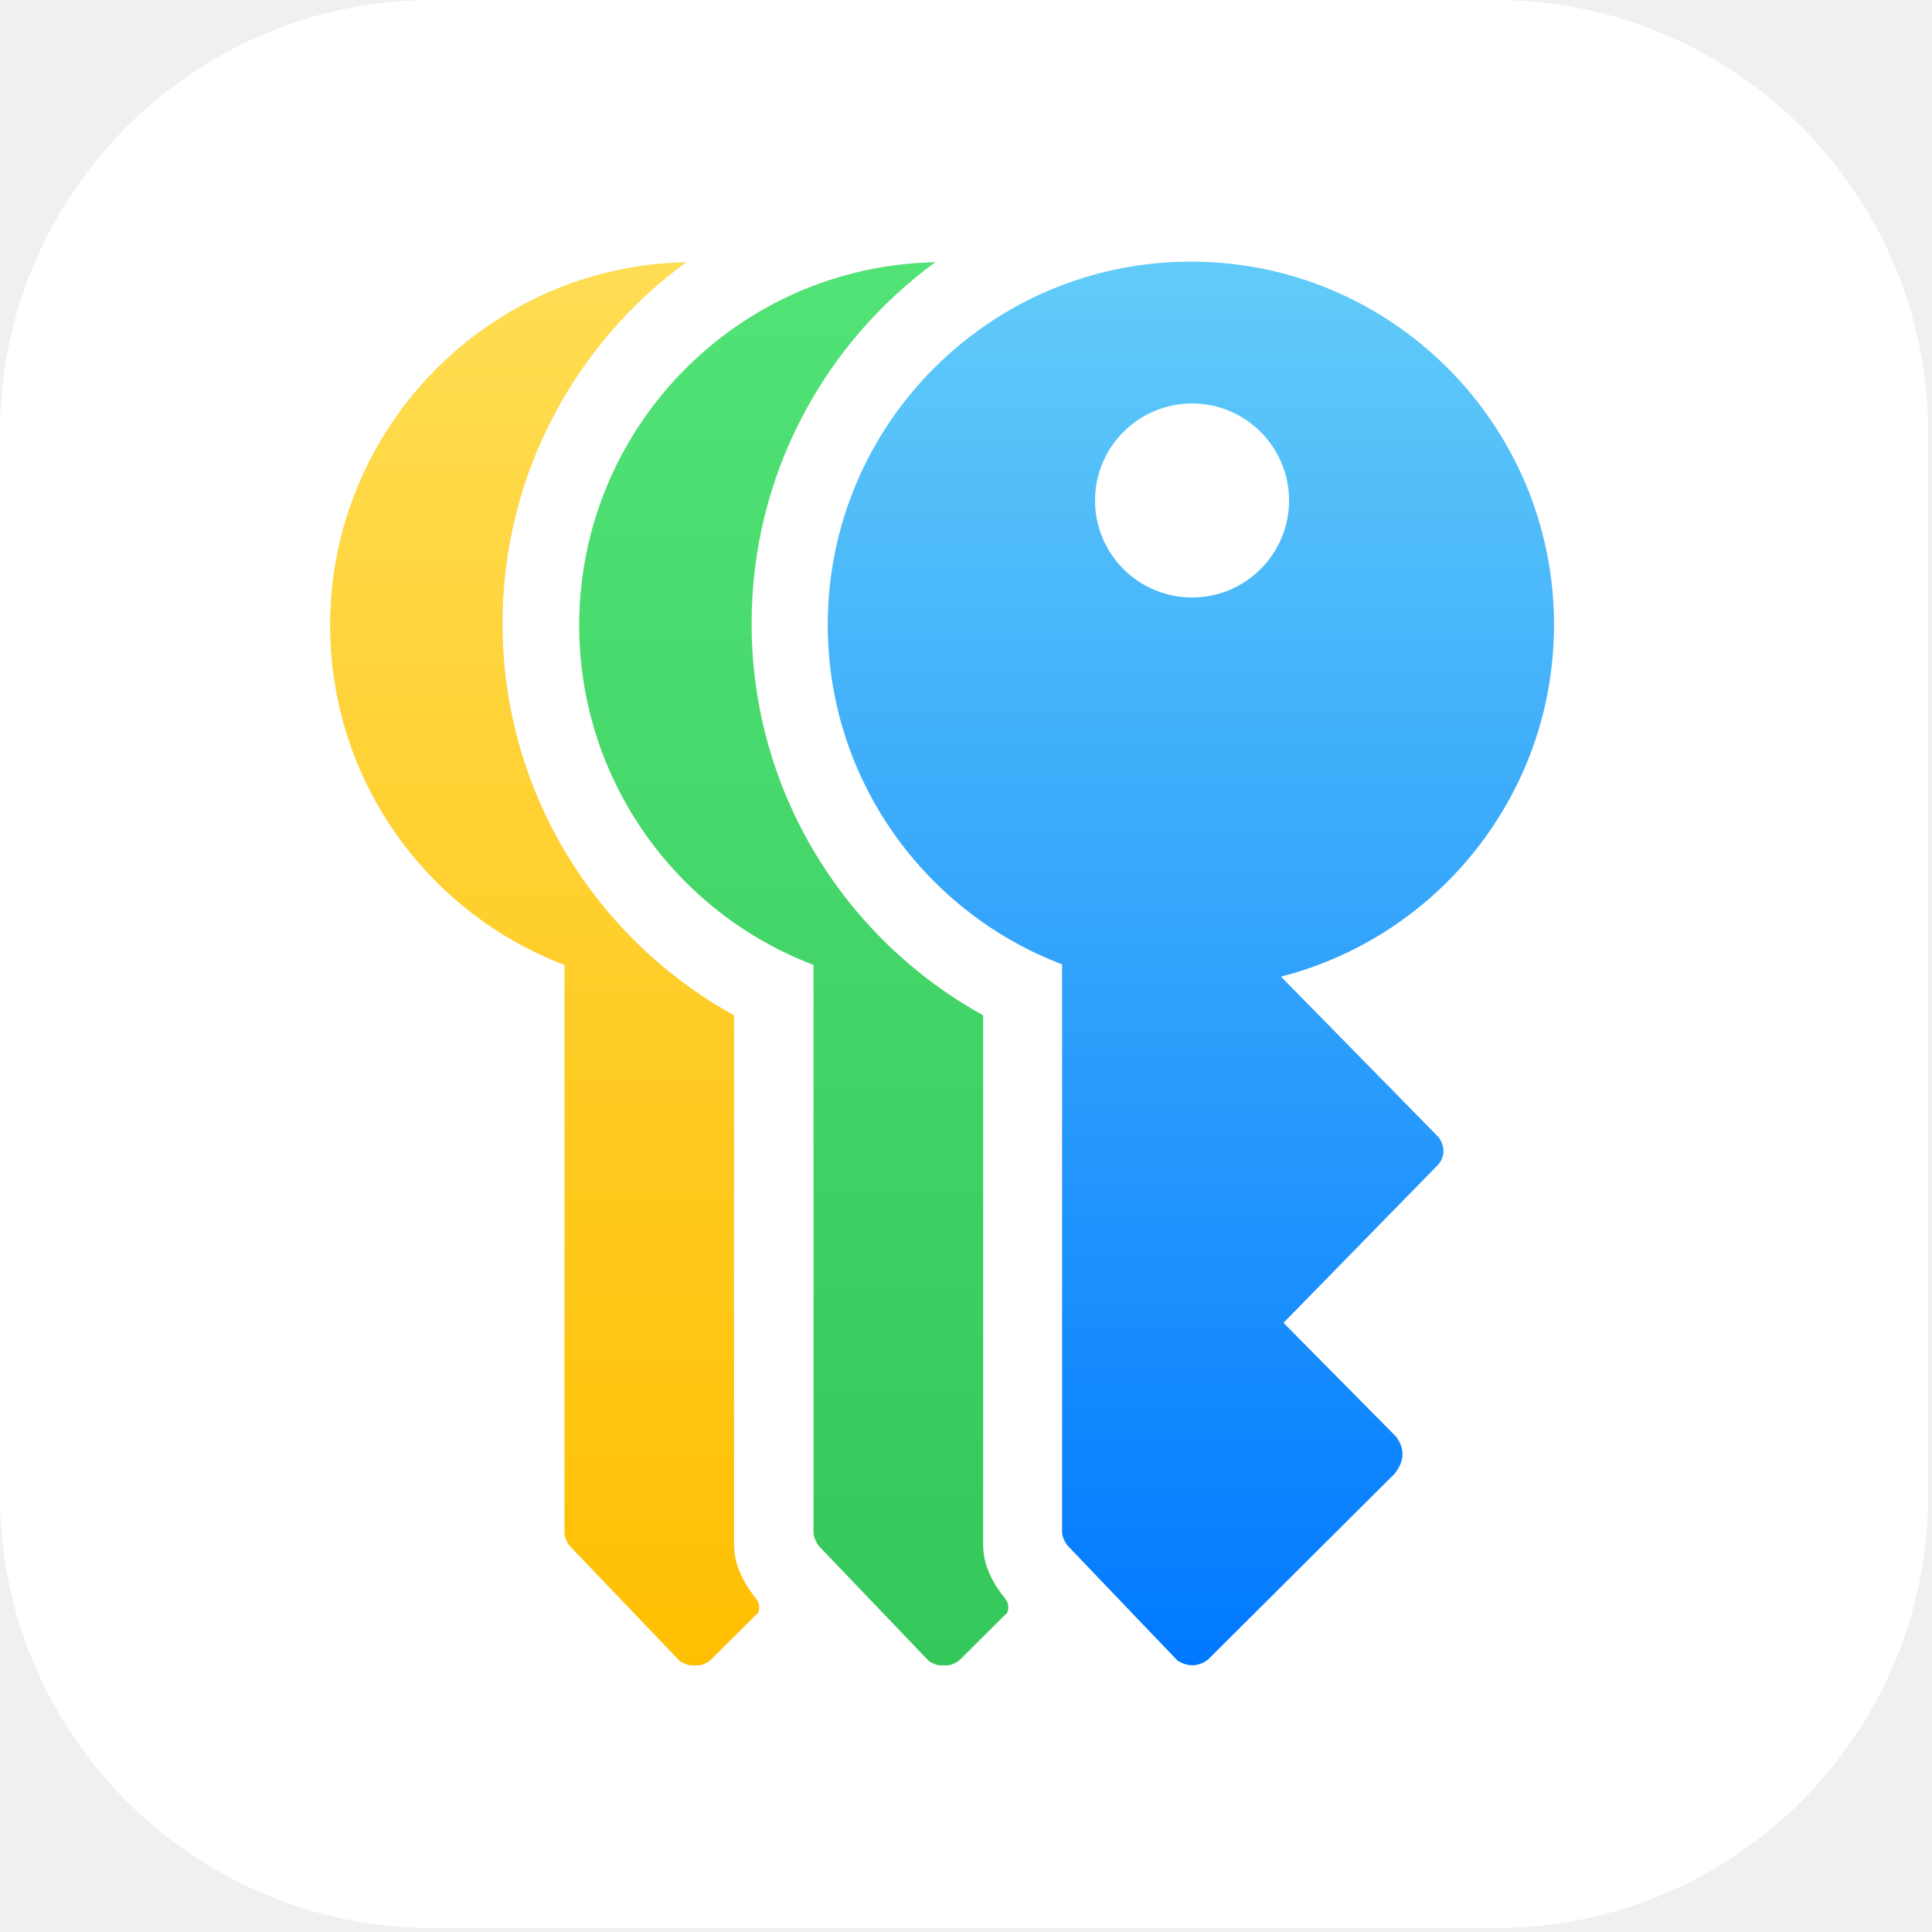
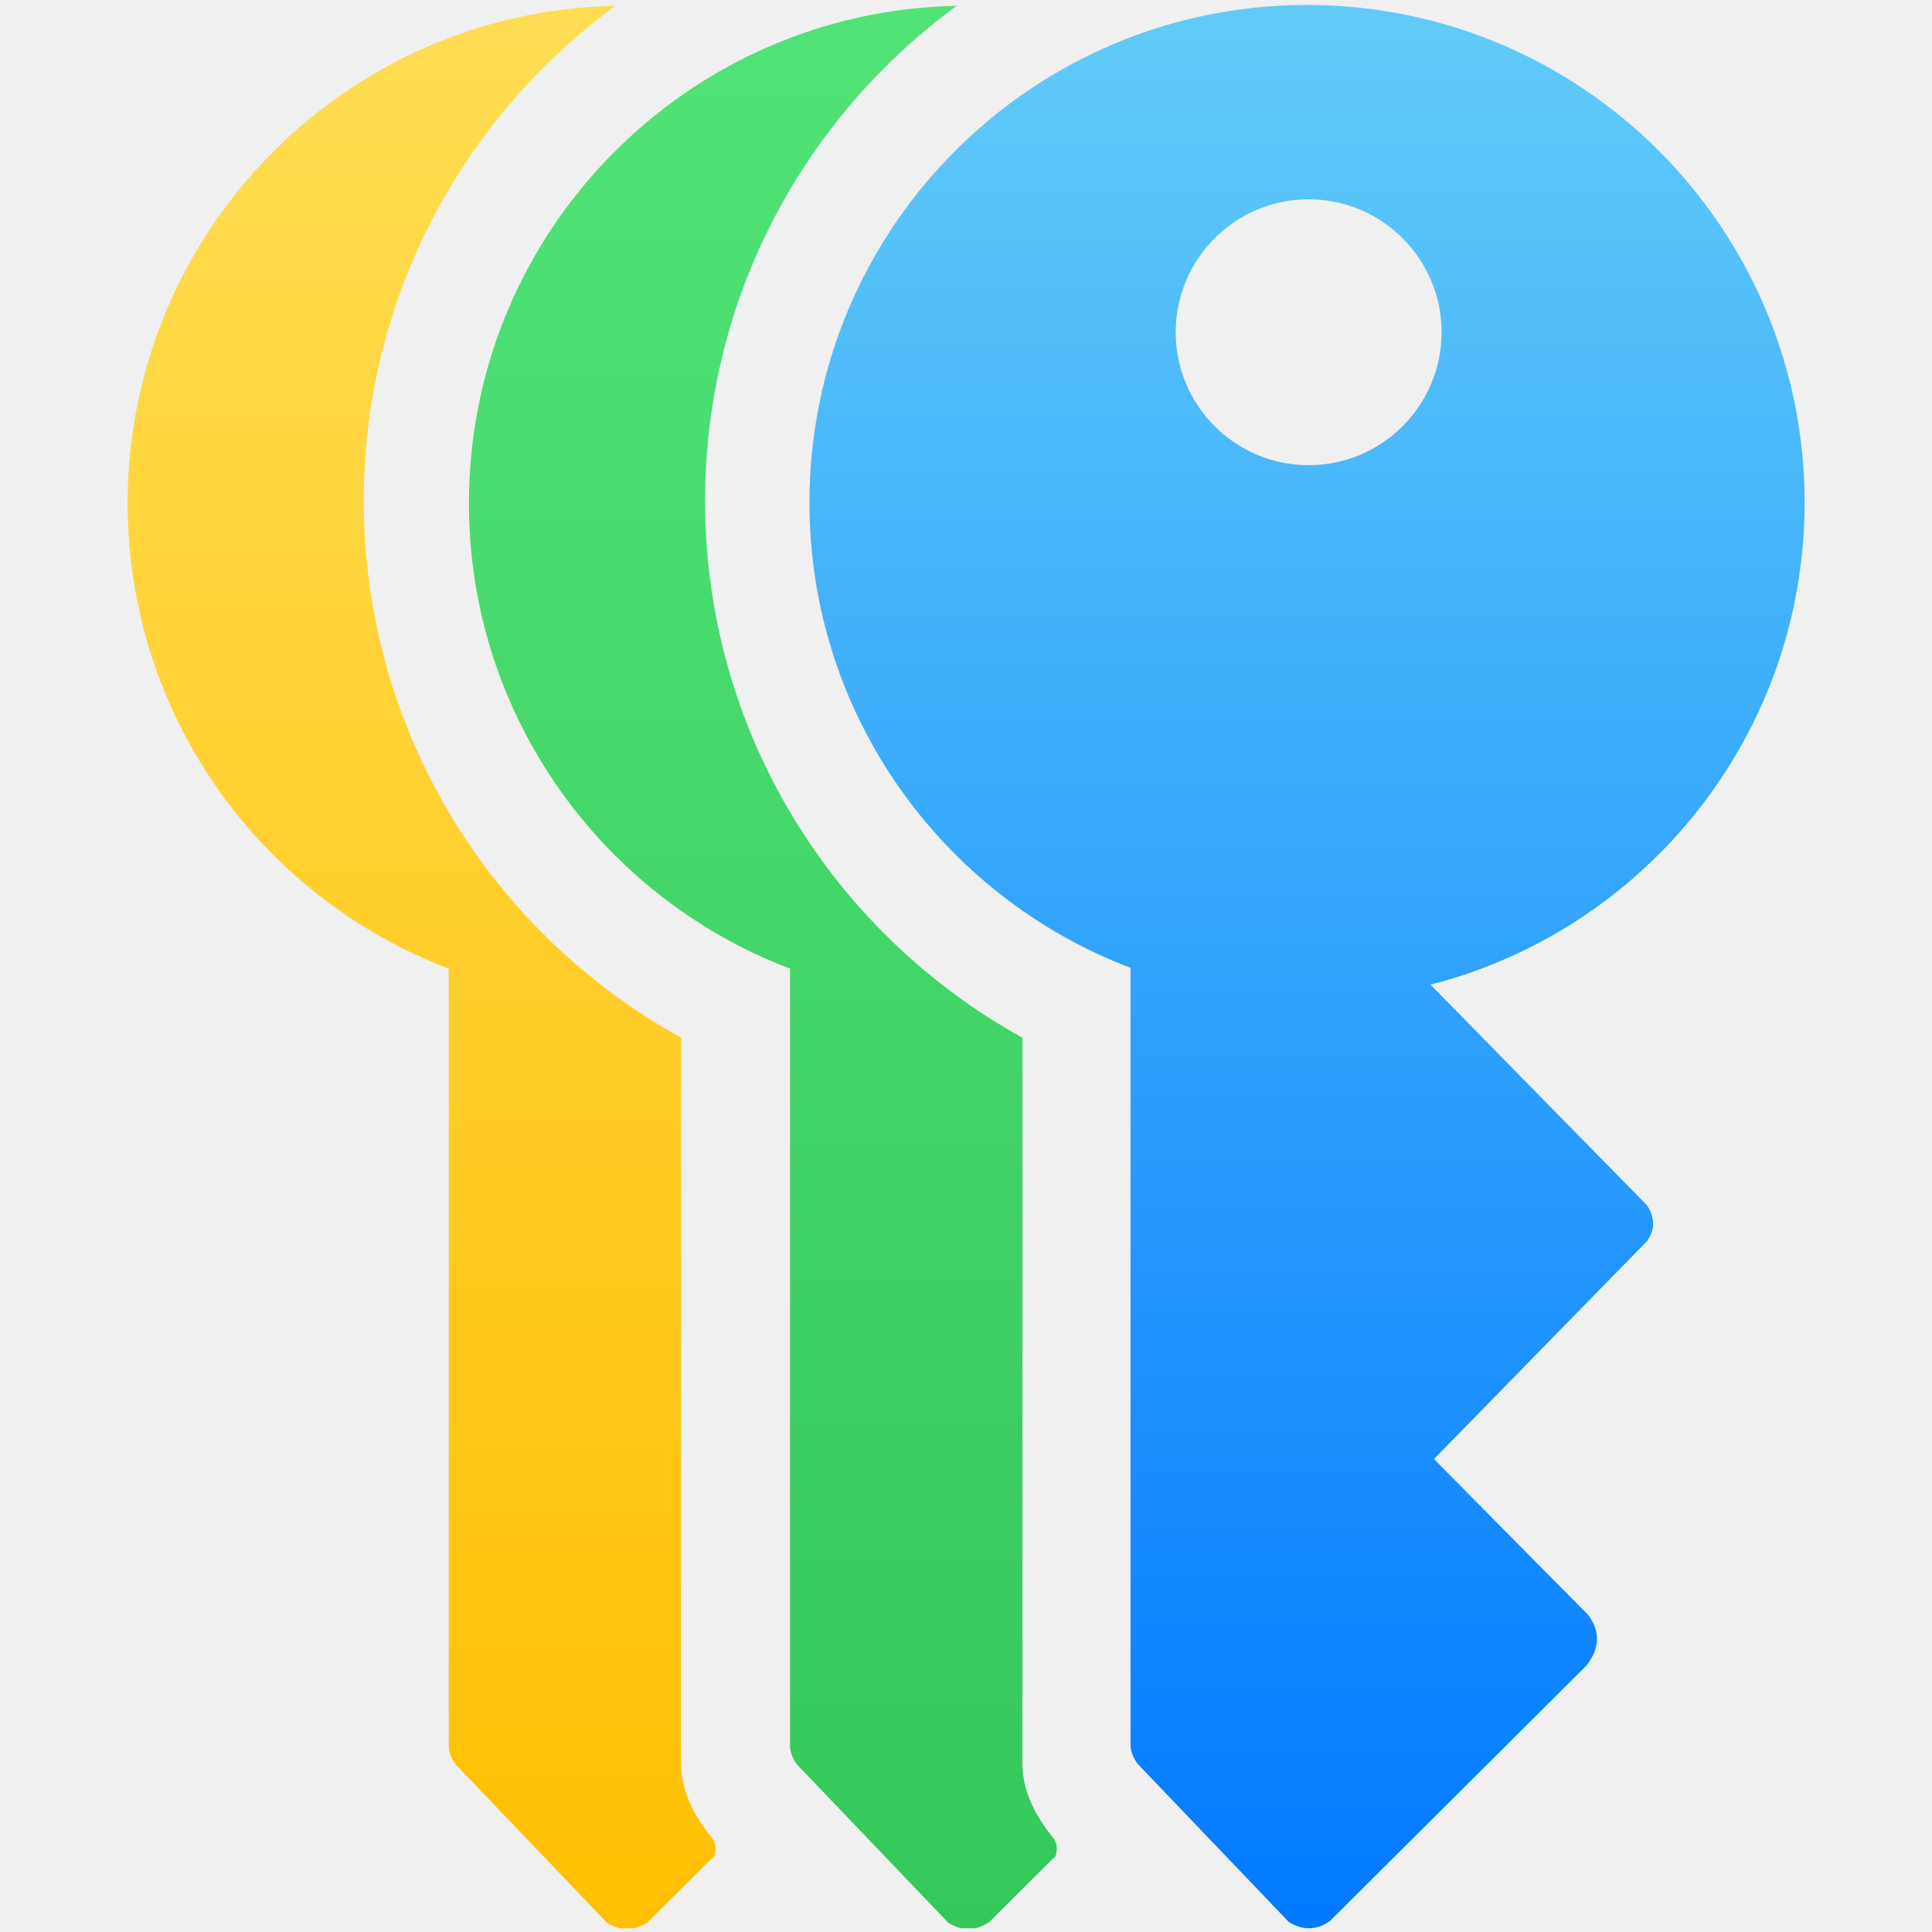
- <svg xmlns="http://www.w3.org/2000/svg" viewBox="0 0 322 322" xml:space="preserve" style="fill-rule:evenodd;clip-rule:evenodd;stroke-linejoin:round;stroke-miterlimit:2">
-   <path d="M321.347 72.106C321.347 32.31 289.037 0 249.241 0H72.106C32.31 0 0 32.31 0 72.106v177.135c0 39.796 32.31 72.106 72.106 72.106h177.135c39.796 0 72.106-32.31 72.106-72.106V72.106Z" style="fill:#fff" />
+ <svg xmlns="http://www.w3.org/2000/svg" viewBox="39.5 43 235 235" xml:space="preserve" style="fill-rule:evenodd;clip-rule:evenodd;stroke-linejoin:round;stroke-miterlimit:2">
  <path d="M126.106 266.574c.775.965.309 2.517.017 2.43l-7.773 7.741c-1.686 1.206-3.365 1.132-5.009.135l-18.424-19.268c-.452-.649-.762-1.328-.833-2.058v-94.735c-22.821-8.67-39.057-30.754-39.057-56.6 0-33.006 26.478-59.876 59.333-60.511-18.551 13.563-30.61 35.488-30.61 60.208 0 28.109 15.593 52.604 38.593 65.301v87.841h.006c-.004.137-.006.275-.006.413 0 3.551 1.699 6.535 3.763 9.103Z" style="fill:#ebebeb" />
  <clipPath id="a">
    <path d="M126.106 266.574c.775.965.309 2.517.017 2.43l-7.773 7.741c-1.686 1.206-3.365 1.132-5.009.135l-18.424-19.268c-.452-.649-.762-1.328-.833-2.058v-94.735c-22.821-8.67-39.057-30.754-39.057-56.6 0-33.006 26.478-59.876 59.333-60.511-18.551 13.563-30.61 35.488-30.61 60.208 0 28.109 15.593 52.604 38.593 65.301v87.841h.006c-.004.137-.006.275-.006.413 0 3.551 1.699 6.535 3.763 9.103Z" />
  </clipPath>
  <g clip-path="url(#a)">
    <path d="M126.531 277.545V43.603H55.027v233.942h71.504Z" style="fill:url(#b)" />
  </g>
  <path d="M167.618 266.574c.775.965.309 2.517.017 2.43l-7.773 7.741c-1.686 1.206-3.365 1.132-5.009.135l-18.424-19.268c-.452-.649-.762-1.328-.833-2.058v-94.735c-22.82-8.67-39.056-30.754-39.056-56.6 0-33.006 26.477-59.876 59.333-60.511-18.552 13.563-30.611 35.488-30.611 60.208 0 28.109 15.593 52.604 38.593 65.301v87.841h.007c-.005.137-.007.275-.007.413 0 3.551 1.699 6.535 3.763 9.103Z" style="fill:#ebebeb" />
  <clipPath id="c">
    <path d="M167.618 266.574c.775.965.309 2.517.017 2.43l-7.773 7.741c-1.686 1.206-3.365 1.132-5.009.135l-18.424-19.268c-.452-.649-.762-1.328-.833-2.058v-94.735c-22.82-8.67-39.056-30.754-39.056-56.6 0-33.006 26.477-59.876 59.333-60.511-18.552 13.563-30.611 35.488-30.611 60.208 0 28.109 15.593 52.604 38.593 65.301v87.841h.007c-.005.137-.007.275-.007.413 0 3.551 1.699 6.535 3.763 9.103Z" />
  </clipPath>
  <g clip-path="url(#c)">
    <path d="M168.043 277.545V43.603H96.54v233.942h71.503Z" style="fill:url(#d)" />
  </g>
  <path d="M177.014 160.725c-22.82-8.67-39.056-30.753-39.056-56.599 0-33.404 27.119-60.523 60.523-60.523 33.403 0 60.523 27.119 60.523 60.523 0 28.22-19.357 51.956-45.506 58.642l26.358 26.862c.994 1.581.943 3.037-.059 4.377l-25.881 26.464 18.777 18.979c1.571 2.132 1.323 4.182-.256 6.171l-31.157 31.03c-1.686 1.207-3.364 1.133-5.008.135l-18.424-19.268c-.453-.648-.763-1.327-.834-2.057v-94.736Zm21.662-93.481c8.924 0 16.169 7.245 16.169 16.169s-7.245 16.169-16.169 16.169-16.169-7.245-16.169-16.169 7.245-16.169 16.169-16.169Z" style="fill:none" />
  <clipPath id="e">
    <path d="M177.014 160.725c-22.82-8.67-39.056-30.753-39.056-56.599 0-33.404 27.119-60.523 60.523-60.523 33.403 0 60.523 27.119 60.523 60.523 0 28.22-19.357 51.956-45.506 58.642l26.358 26.862c.994 1.581.943 3.037-.059 4.377l-25.881 26.464 18.777 18.979c1.571 2.132 1.323 4.182-.256 6.171l-31.157 31.03c-1.686 1.207-3.364 1.133-5.008.135l-18.424-19.268c-.453-.648-.763-1.327-.834-2.057v-94.736Zm21.662-93.481c8.924 0 16.169 7.245 16.169 16.169s-7.245 16.169-16.169 16.169-16.169-7.245-16.169-16.169 7.245-16.169 16.169-16.169Z" />
  </clipPath>
  <g clip-path="url(#e)">
    <path d="M259.004 277.545V43.603H137.958v233.942h121.046Z" style="fill:url(#f)" />
  </g>
  <defs>
    <linearGradient id="b" x1="0" y1="0" x2="1" y2="0" gradientUnits="userSpaceOnUse" gradientTransform="matrix(0 233.943 -71.5033 0 90.78 43.603)">
      <stop offset="0" style="stop-color:#ffdd53;stop-opacity:1" />
      <stop offset="1" style="stop-color:#ffbf01;stop-opacity:1" />
    </linearGradient>
    <linearGradient id="d" x1="0" y1="0" x2="1" y2="0" gradientUnits="userSpaceOnUse" gradientTransform="matrix(0 233.943 -71.5033 0 132.291 43.603)">
      <stop offset="0" style="stop-color:#51e376;stop-opacity:1" />
      <stop offset="1" style="stop-color:#34c759;stop-opacity:1" />
    </linearGradient>
    <linearGradient id="f" x1="0" y1="0" x2="1" y2="0" gradientUnits="userSpaceOnUse" gradientTransform="matrix(0 233.943 -121.046 0 198.481 43.603)">
      <stop offset="0" style="stop-color:#62ccf8;stop-opacity:1" />
      <stop offset="1" style="stop-color:#0079ff;stop-opacity:1" />
    </linearGradient>
  </defs>
</svg>
